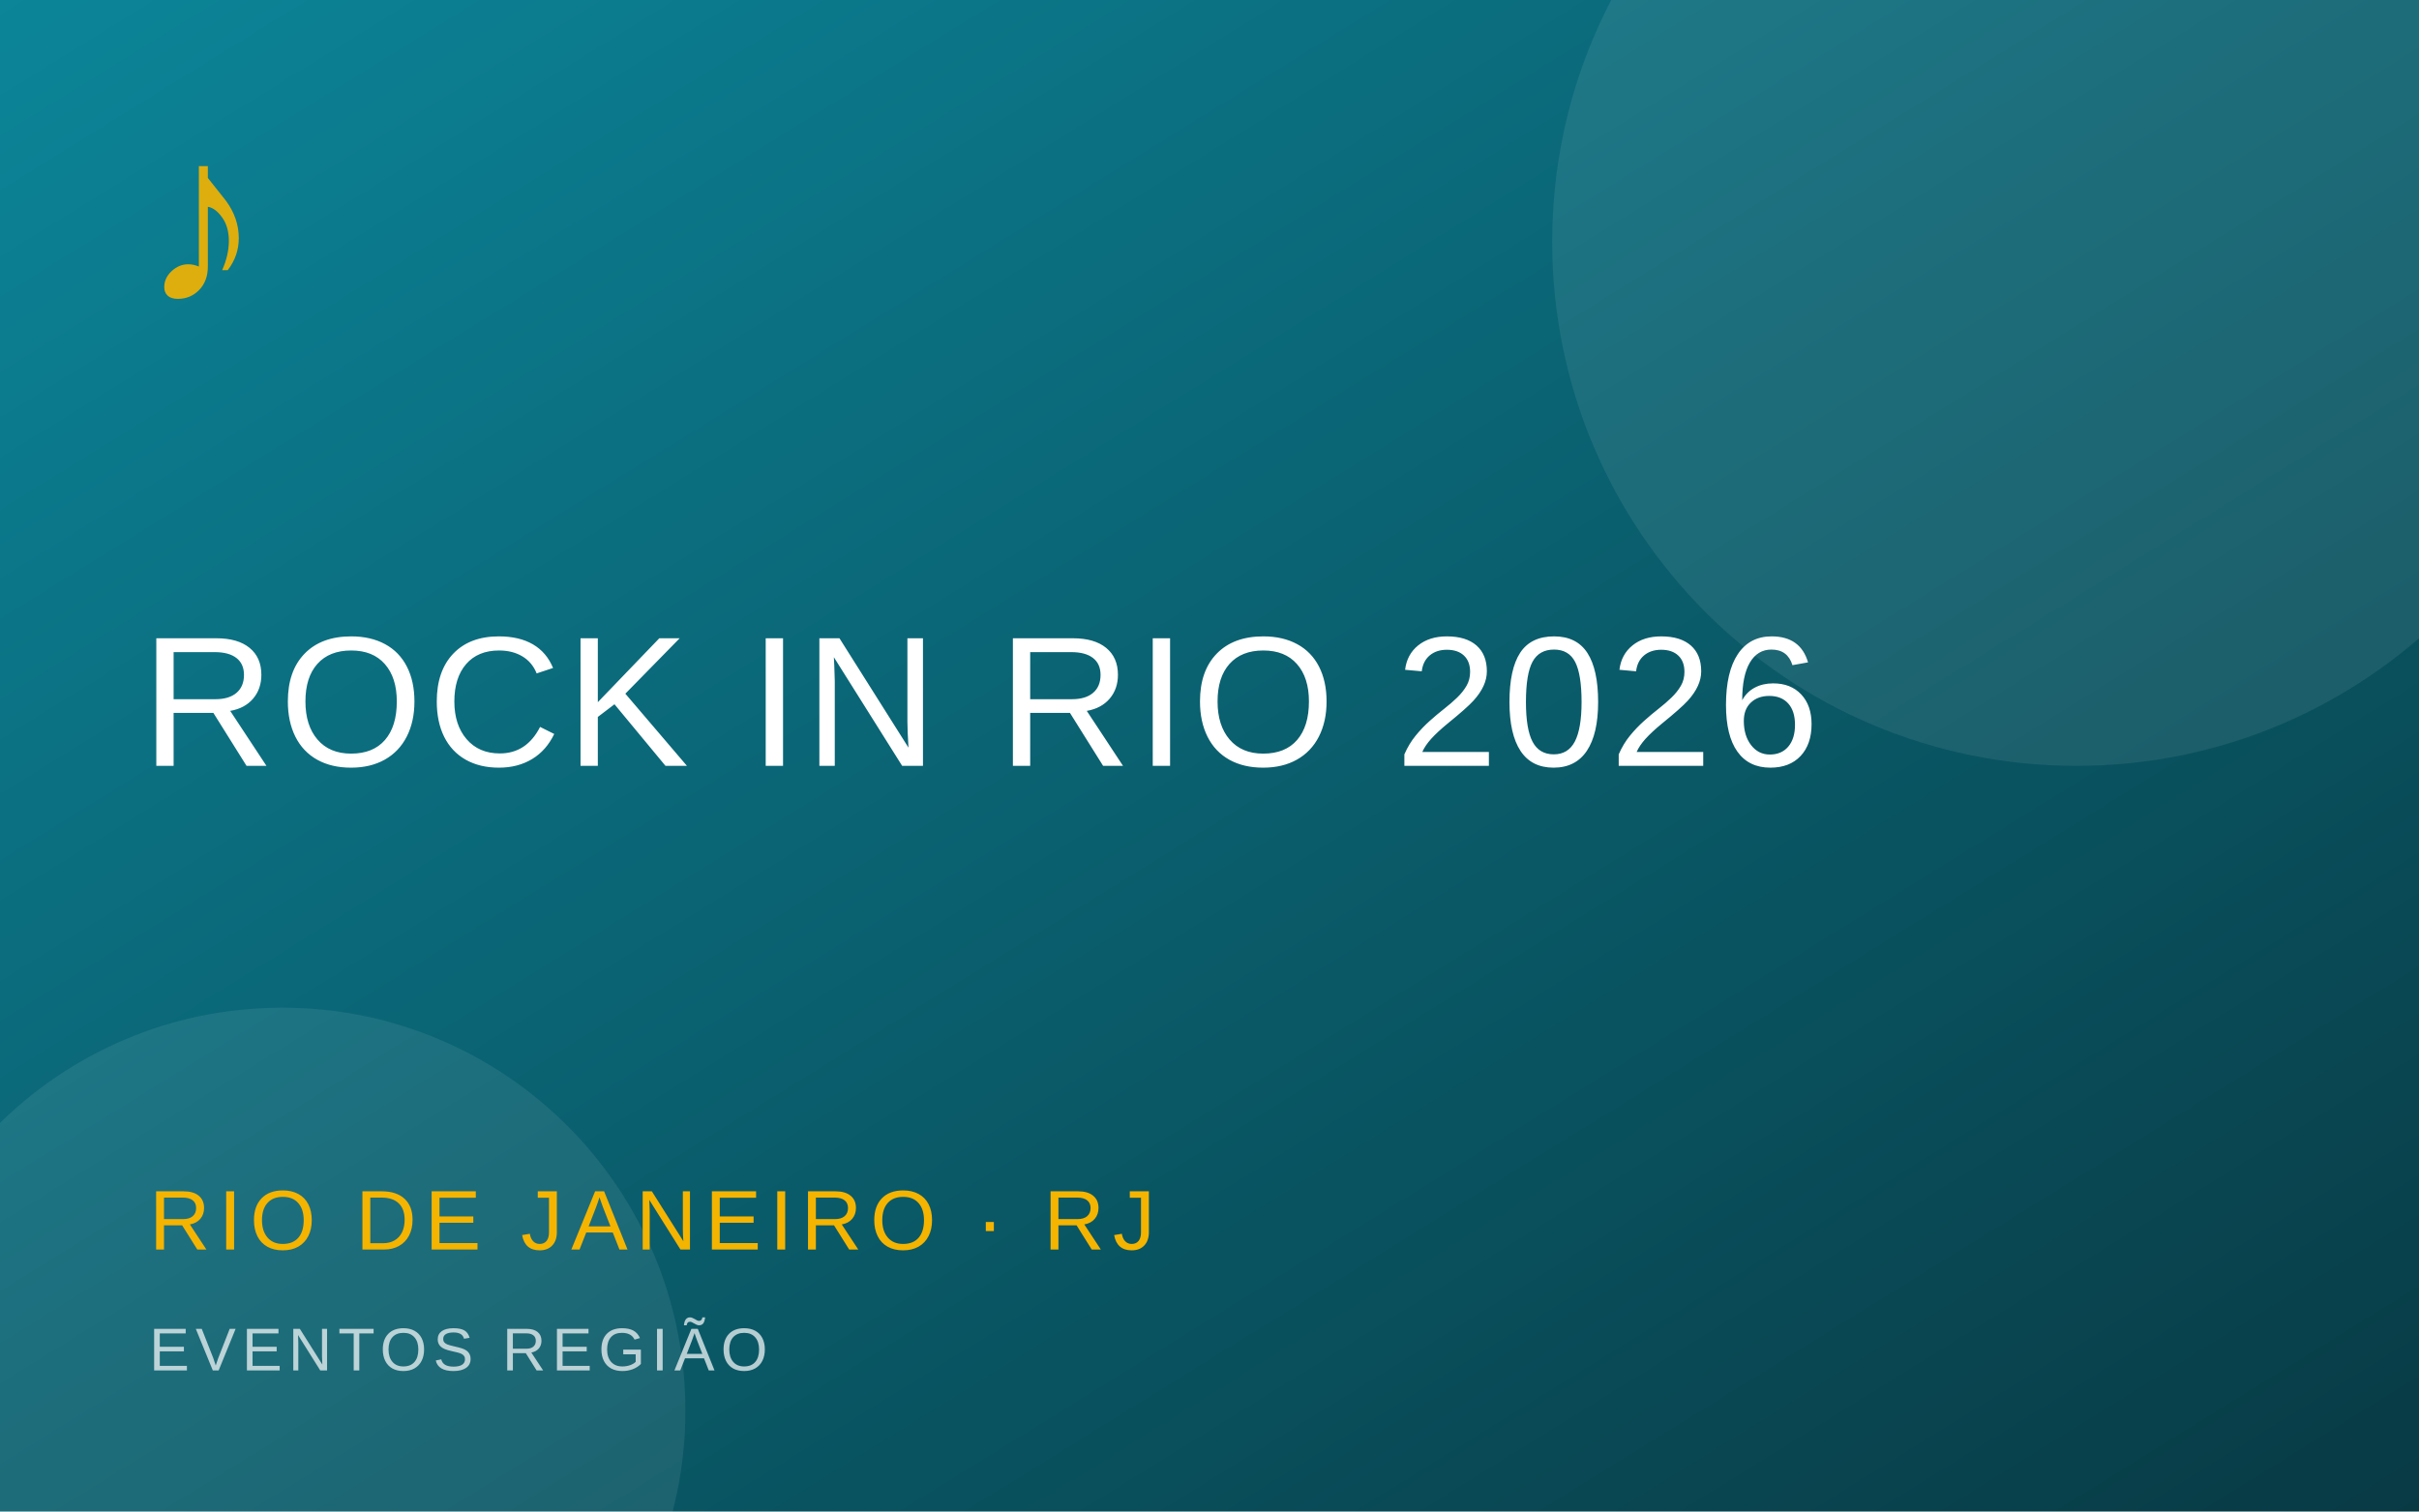
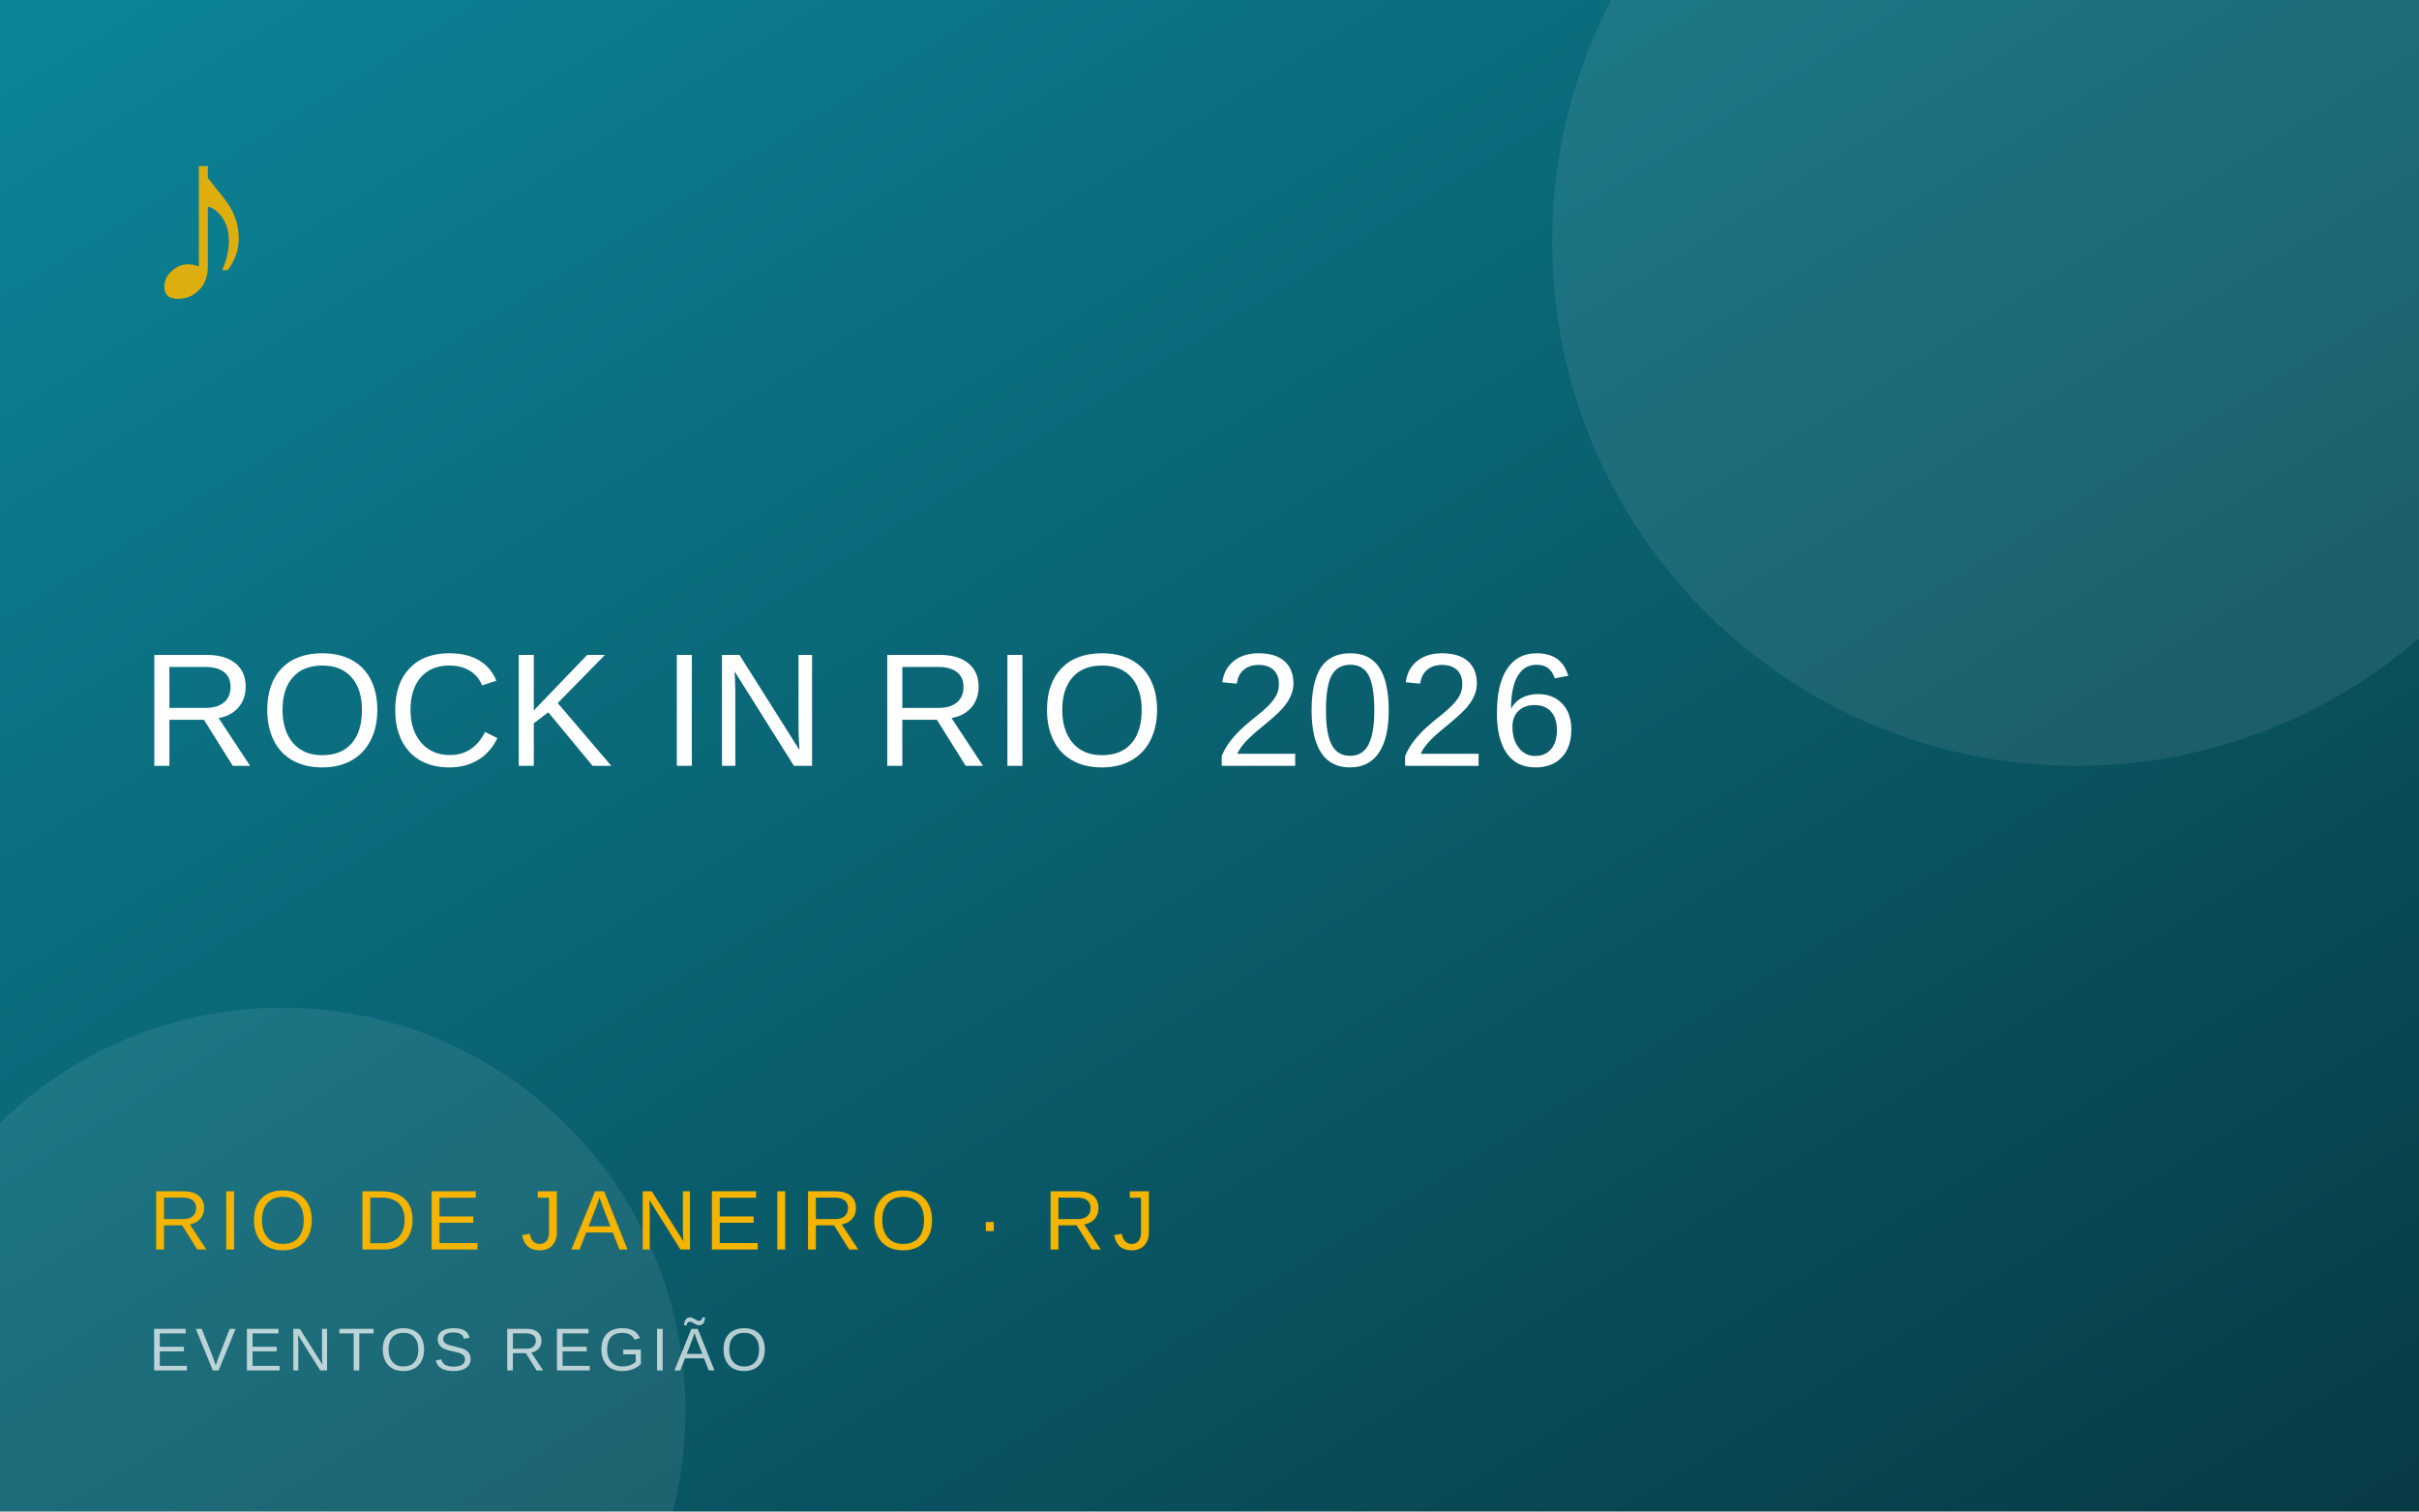
<svg xmlns="http://www.w3.org/2000/svg" width="1200" height="750" viewBox="0 0 1200 750" font-family="Bebas Neue, Arial, sans-serif">
  <defs>
    <linearGradient id="g" x1="0" y1="0" x2="1" y2="1">
      <stop offset="0" stop-color="#0c8599" />
      <stop offset="1" stop-color="#083a44" />
    </linearGradient>
  </defs>
  <rect width="1200" height="750" fill="url(#g)" />
  <g fill="#ffffff" opacity="0.08">
    <circle cx="1030" cy="120" r="260" />
    <circle cx="140" cy="700" r="200" />
  </g>
  <text x="70" y="150" fill="#f4b400" font-size="120" opacity="0.9">♪</text>
-   <text x="70" y="380" fill="#ffffff" font-size="92" letter-spacing="2">ROCK IN RIO 2026</text>
-   <text x="70" y="470" fill="#ffffff" font-size="92" letter-spacing="2" />
+   <text x="70" y="380" fill="#ffffff" font-size="80" letter-spacing="1">ROCK IN RIO 2026</text>
+   <text x="70" y="470" fill="#ffffff" font-size="80" letter-spacing="1" />
  <text x="74" y="620" fill="#f4b400" font-size="42" letter-spacing="4">RIO DE JANEIRO · RJ</text>
  <text x="74" y="680" fill="#ffffff" opacity="0.7" font-size="30" letter-spacing="3">EVENTOS REGIÃO</text>
</svg>
